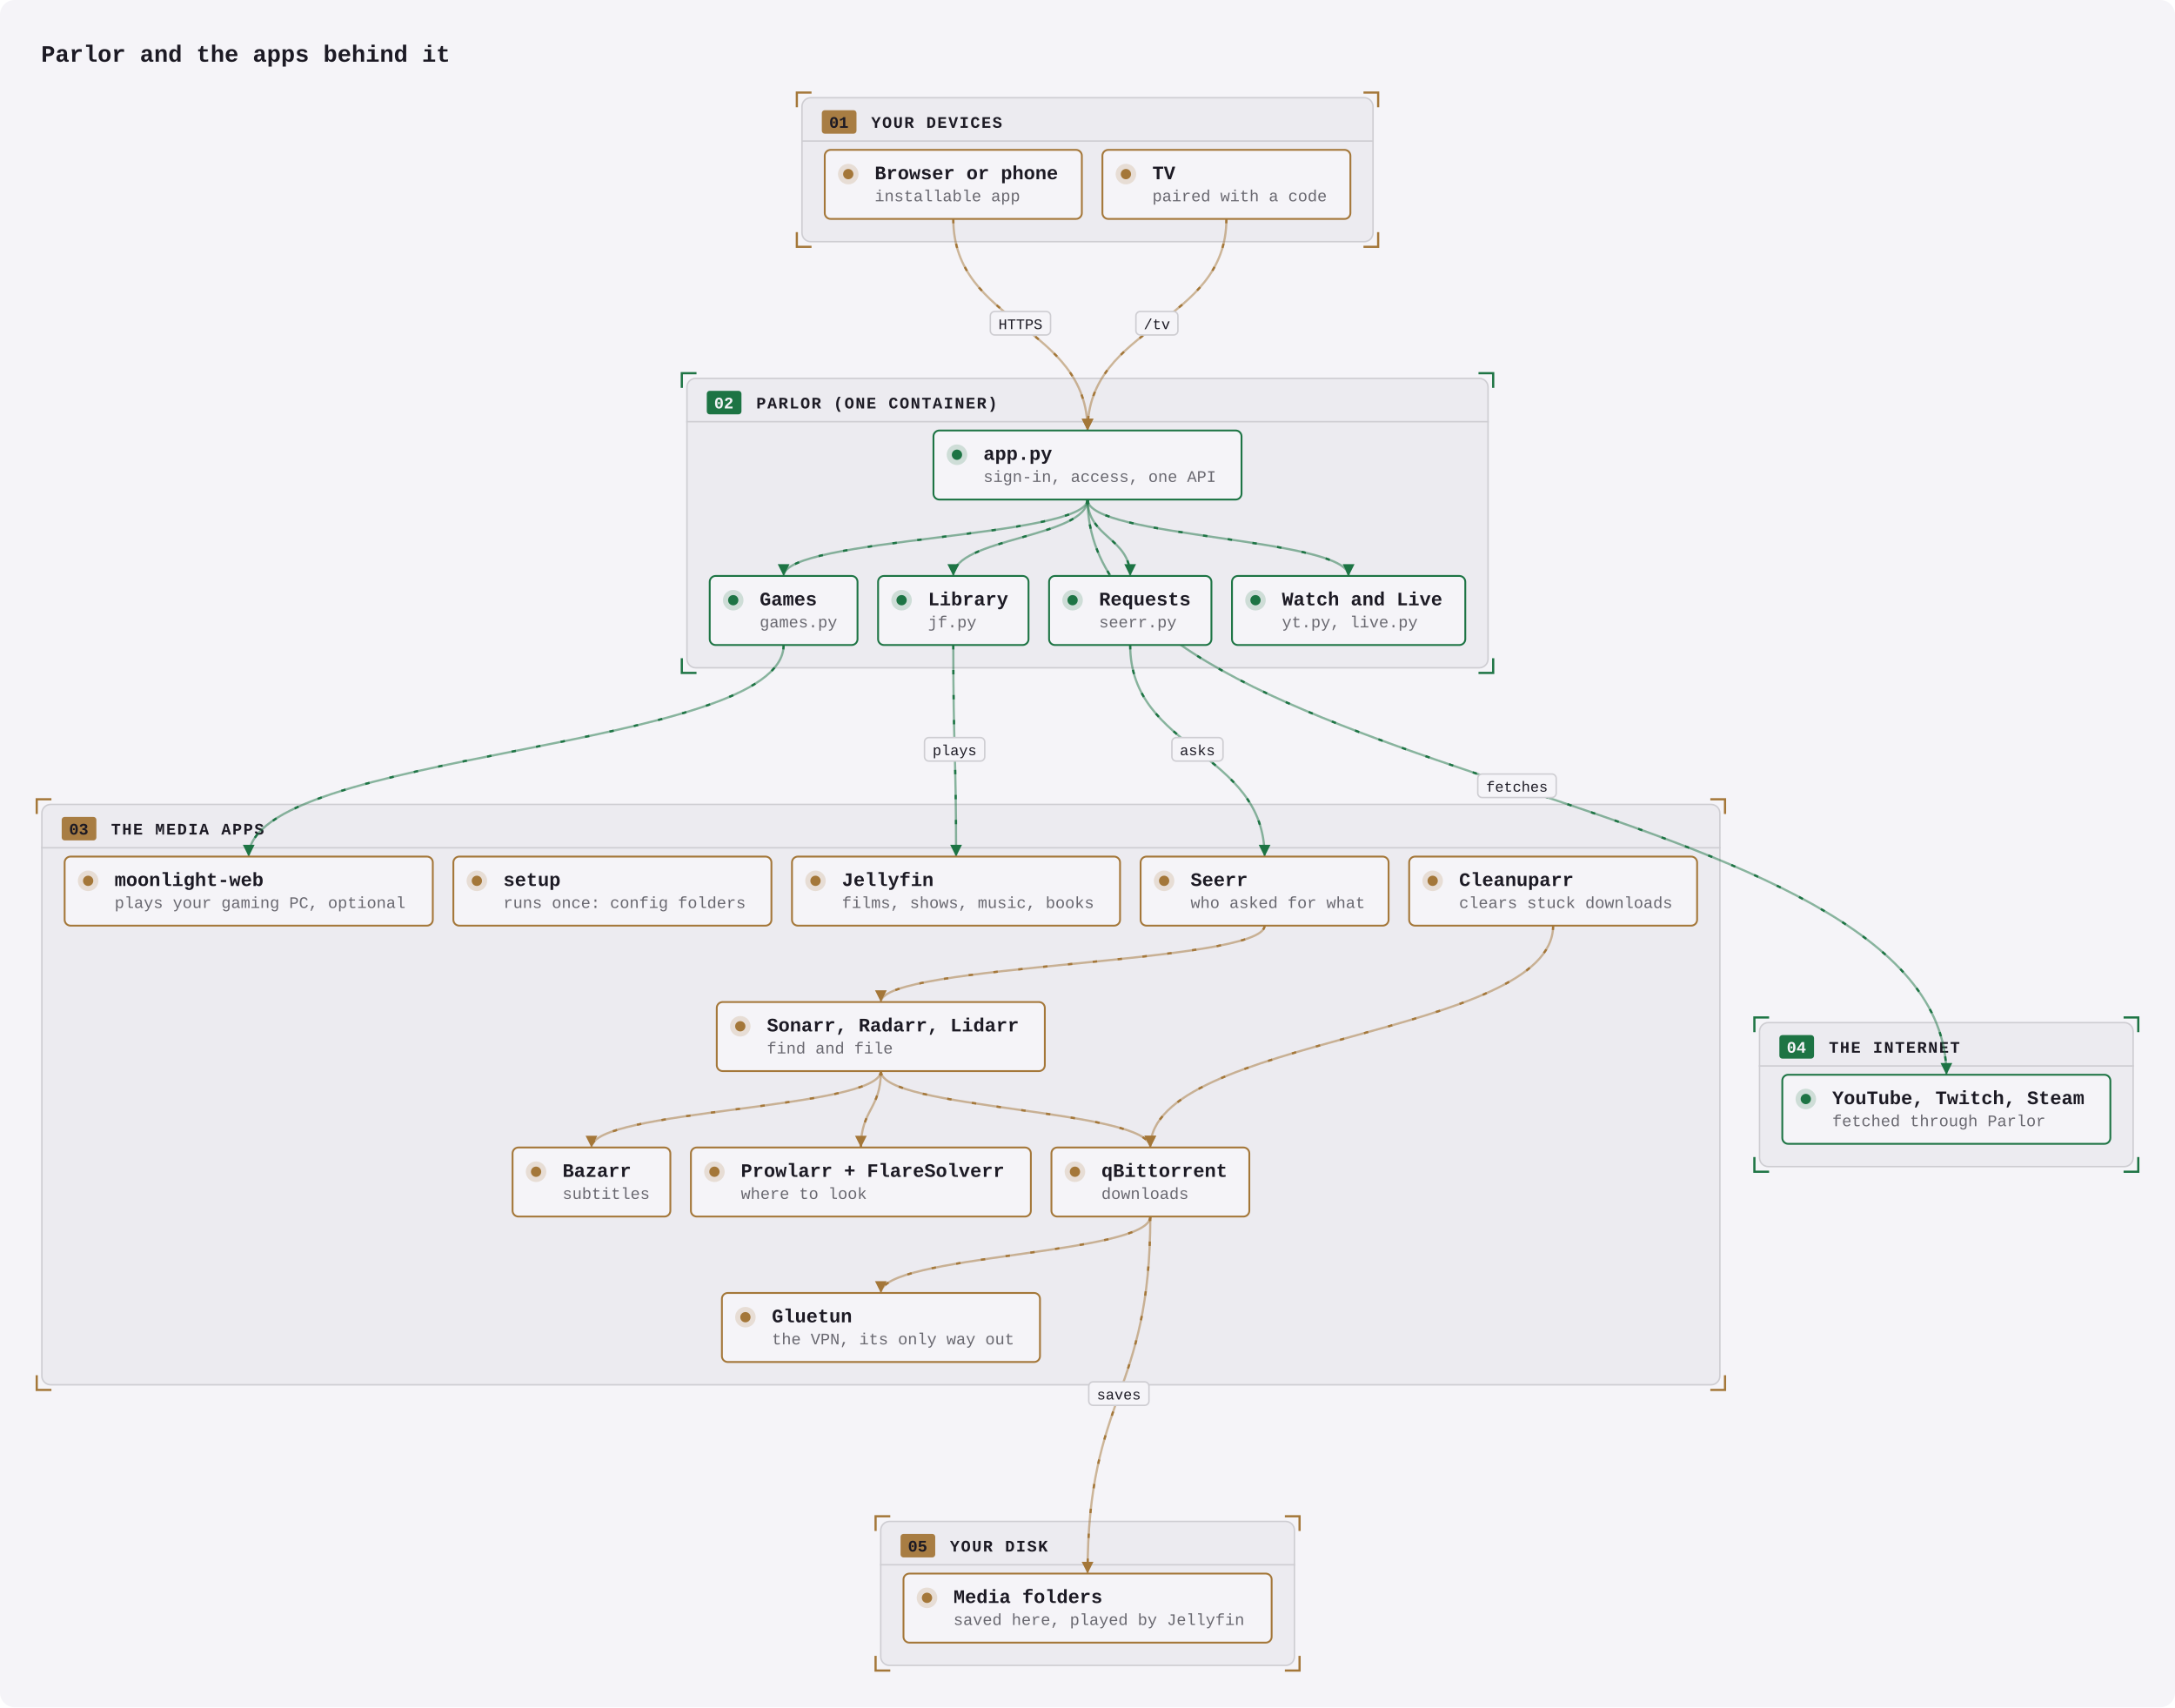
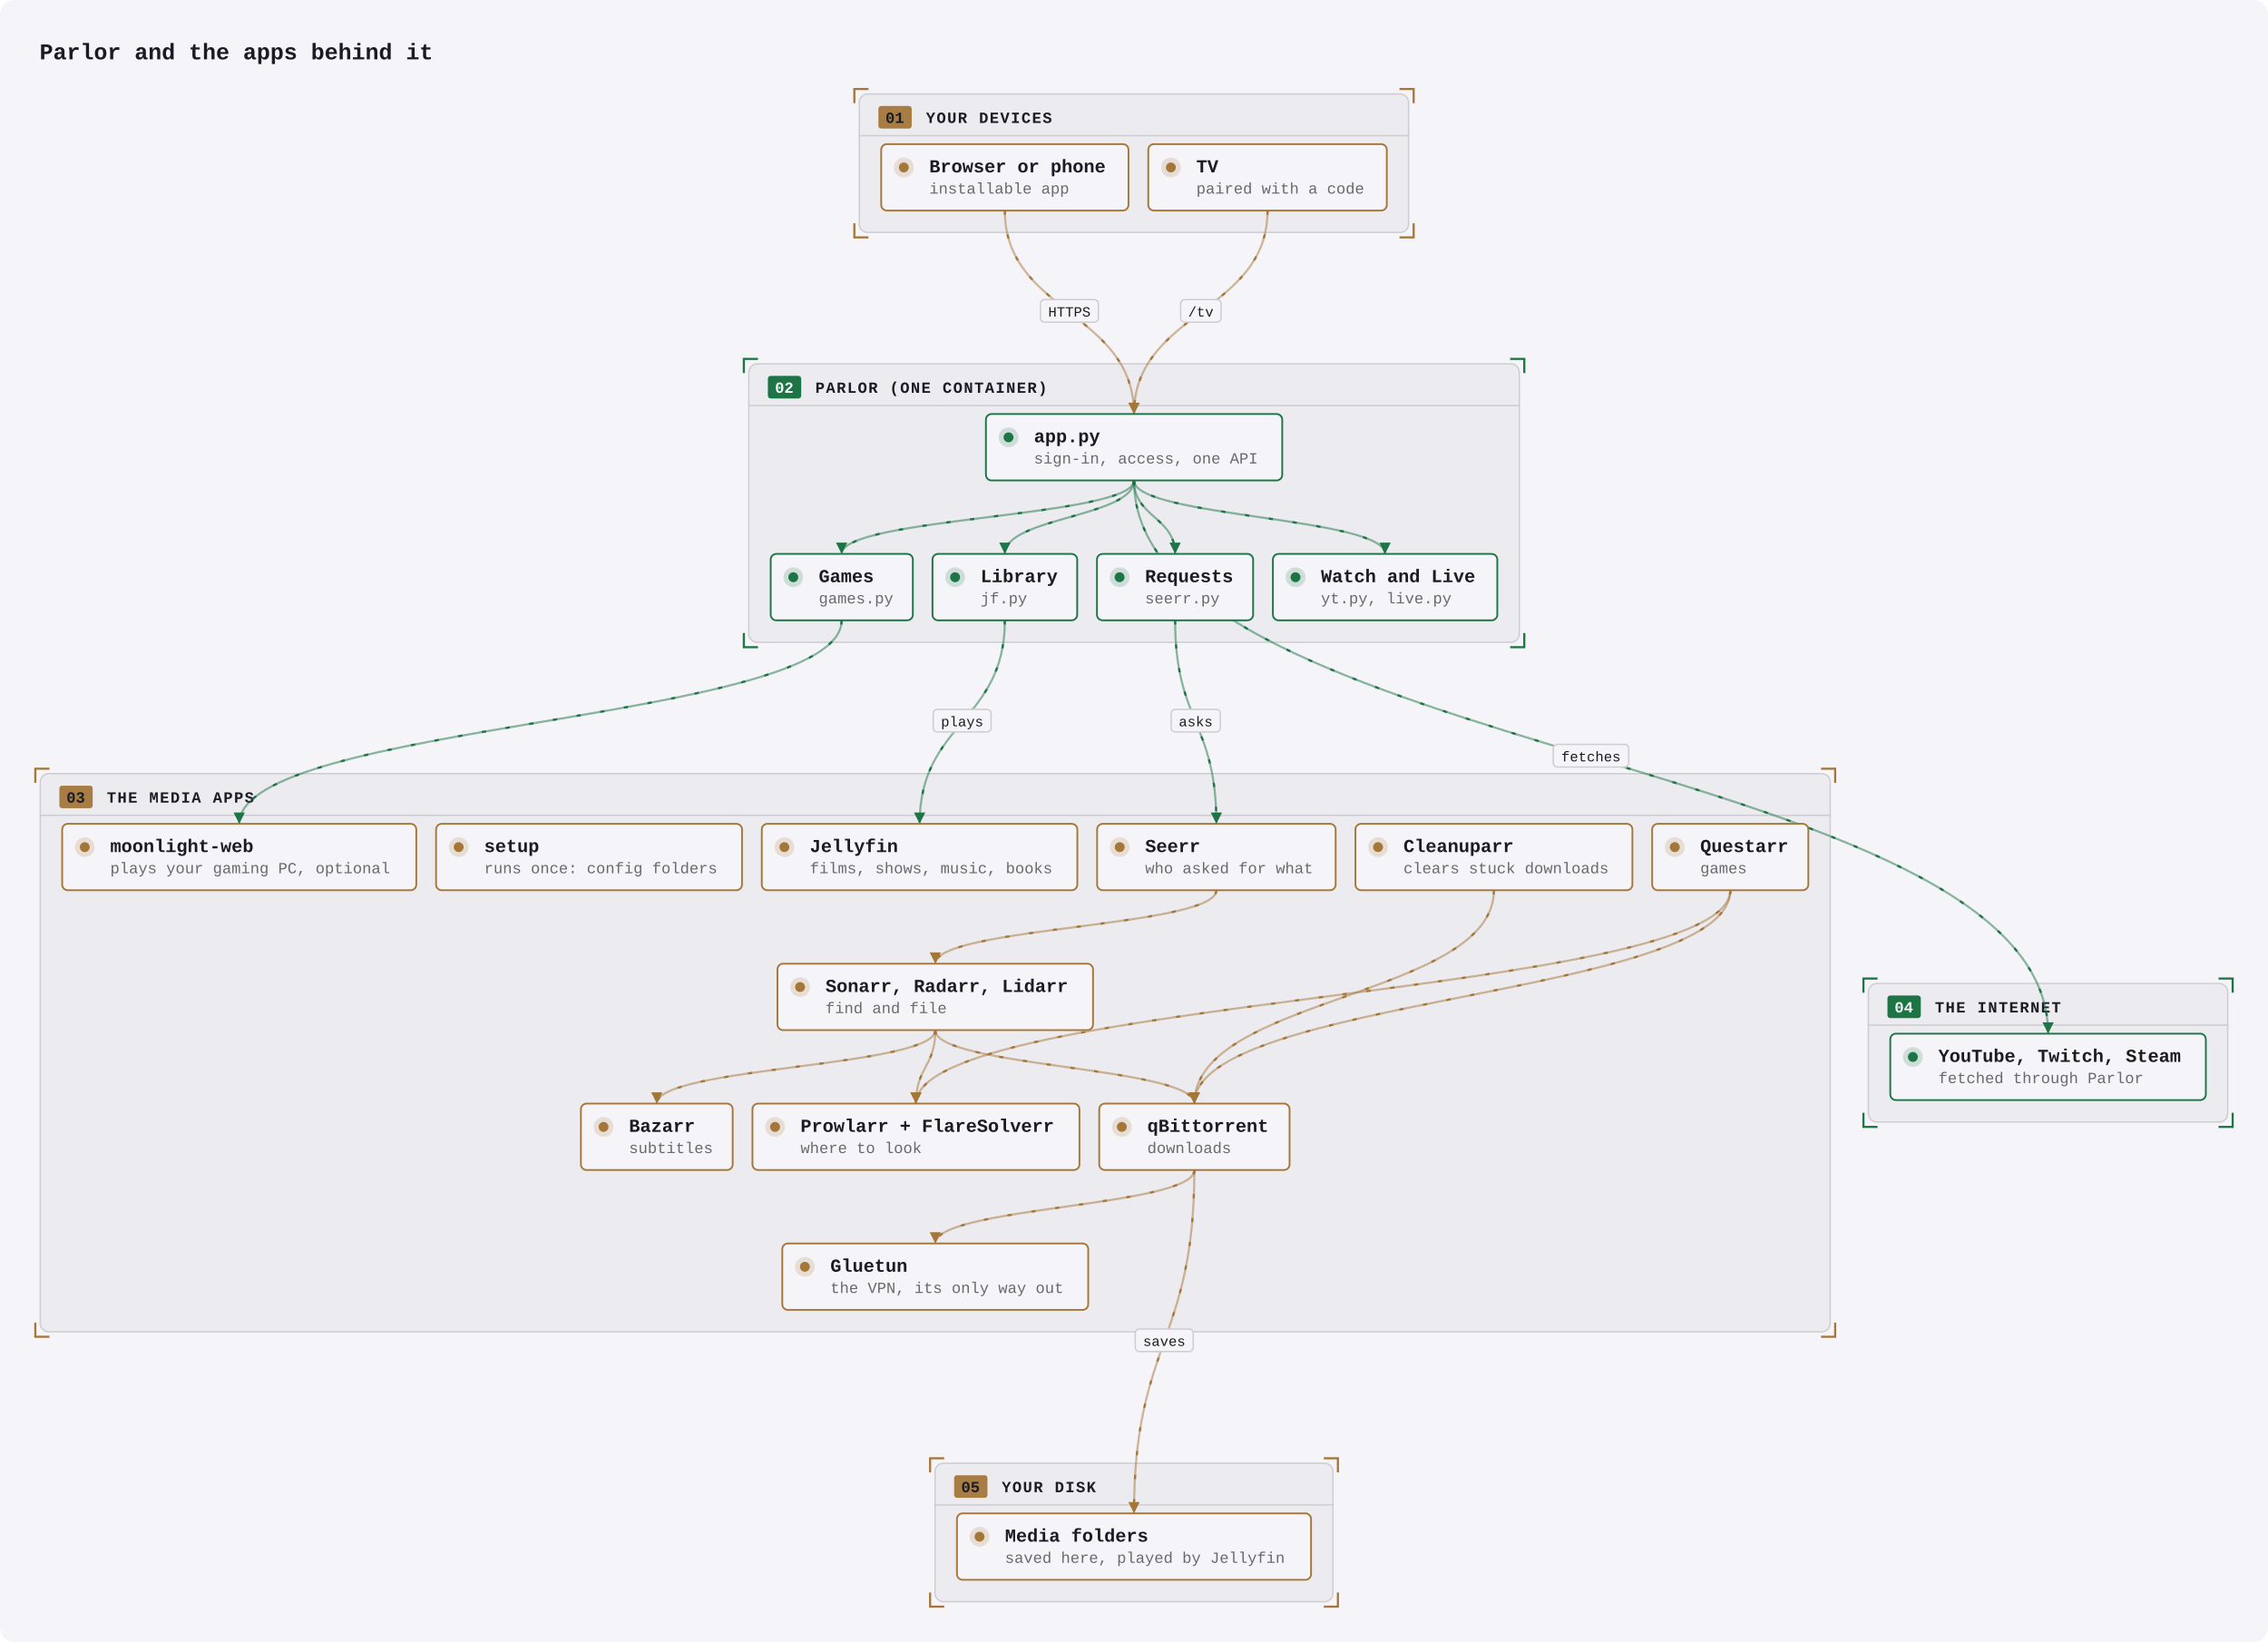
- <svg xmlns="http://www.w3.org/2000/svg" viewBox="0 0 1480.5 1162" width="1480.5" height="1162" role="img" aria-labelledby="t d" font-family="ui-monospace,SFMono-Regular,Menlo,Consolas,'Liberation Mono',monospace">
+ <svg xmlns="http://www.w3.org/2000/svg" viewBox="0 0 1605 1162" width="1605" height="1162" role="img" aria-labelledby="t d" font-family="ui-monospace,SFMono-Regular,Menlo,Consolas,'Liberation Mono',monospace">
  <style>.f{animation:f 1.7s linear infinite}@keyframes f{to{stroke-dashoffset:-17}}@media (prefers-reduced-motion:reduce){.f{animation:none}}</style>
-   <rect width="1480.5" height="1162" rx="10" fill="#F5F4F8" />
+   <rect width="1605" height="1162" rx="10" fill="#F5F4F8" />
  <text x="28" y="42" font-size="16" font-weight="700" fill="#1C1A24">Parlor and the apps behind it</text>
-   <rect x="545.9" y="66.5" width="388.7" height="98" rx="6" fill="#ECEBF0" stroke="#CECDD2" />
-   <rect x="559.4" y="75" width="23.6" height="16" rx="2" fill="#A87D43" />
-   <text x="564.4" y="87" font-size="11" font-weight="700" fill="#1C1A24">01</text>
-   <text x="593" y="87" font-size="11" font-weight="700" letter-spacing=".9" fill="#1C1A24">YOUR DEVICES</text>
-   <path d="M545.4 96L935.1 96" fill="none" stroke="#CECDD2" stroke-width="1" />
-   <path d="M542.4 73V63H552.4M928.1 63H938.1V73M938.1 158V168H928.1M552.4 168H542.4V158" fill="none" stroke="#A47739" stroke-width="1.5" />
-   <rect x="467.6" y="257.5" width="545.3" height="197" rx="6" fill="#ECEBF0" stroke="#CECDD2" />
-   <rect x="481.1" y="266" width="23.6" height="16" rx="2" fill="#1D7444" />
-   <text x="486.1" y="278" font-size="11" font-weight="700" fill="#F5F4F8">02</text>
-   <text x="514.8" y="278" font-size="11" font-weight="700" letter-spacing=".9" fill="#1C1A24">PARLOR (ONE CONTAINER)</text>
-   <path d="M467.1 287L1013.4 287" fill="none" stroke="#CECDD2" stroke-width="1" />
-   <path d="M464.1 264V254H474.1M1006.4 254H1016.4V264M1016.4 448V458H1006.4M474.1 458H464.1V448" fill="none" stroke="#1D7444" stroke-width="1.5" />
-   <rect x="28.5" y="547.5" width="1142.2" height="395" rx="6" fill="#ECEBF0" stroke="#CECDD2" />
+   <rect x="608.1" y="66.5" width="388.7" height="98" rx="6" fill="#ECEBF0" stroke="#CECDD2" />
+   <rect x="621.6" y="75" width="23.6" height="16" rx="2" fill="#A87D43" />
+   <text x="626.6" y="87" font-size="11" font-weight="700" fill="#1C1A24">01</text>
+   <text x="655.3" y="87" font-size="11" font-weight="700" letter-spacing=".9" fill="#1C1A24">YOUR DEVICES</text>
+   <path d="M607.6 96L997.4 96" fill="none" stroke="#CECDD2" stroke-width="1" />
+   <path d="M604.6 73V63H614.6M990.4 63H1000.4V73M1000.4 158V168H990.4M614.6 168H604.6V158" fill="none" stroke="#A47739" stroke-width="1.5" />
+   <rect x="529.9" y="257.5" width="545.3" height="197" rx="6" fill="#ECEBF0" stroke="#CECDD2" />
+   <rect x="543.4" y="266" width="23.6" height="16" rx="2" fill="#1D7444" />
+   <text x="548.4" y="278" font-size="11" font-weight="700" fill="#F5F4F8">02</text>
+   <text x="577" y="278" font-size="11" font-weight="700" letter-spacing=".9" fill="#1C1A24">PARLOR (ONE CONTAINER)</text>
+   <path d="M529.4 287L1075.7 287" fill="none" stroke="#CECDD2" stroke-width="1" />
+   <path d="M526.4 264V254H536.4M1068.7 254H1078.7V264M1078.7 448V458H1068.7M536.4 458H526.4V448" fill="none" stroke="#1D7444" stroke-width="1.5" />
+   <rect x="28.5" y="547.5" width="1266.7" height="395" rx="6" fill="#ECEBF0" stroke="#CECDD2" />
  <rect x="42" y="556" width="23.6" height="16" rx="2" fill="#A87D43" />
  <text x="47" y="568" font-size="11" font-weight="700" fill="#1C1A24">03</text>
  <text x="75.6" y="568" font-size="11" font-weight="700" letter-spacing=".9" fill="#1C1A24">THE MEDIA APPS</text>
-   <path d="M28 577L1171.2 577" fill="none" stroke="#CECDD2" stroke-width="1" />
-   <path d="M25 554V544H35M1164.2 544H1174.2V554M1174.2 936V946H1164.2M35 946H25V936" fill="none" stroke="#A47739" stroke-width="1.5" />
-   <rect x="1197.7" y="696" width="254.3" height="98" rx="6" fill="#ECEBF0" stroke="#CECDD2" />
-   <rect x="1211.2" y="704.5" width="23.6" height="16" rx="2" fill="#1D7444" />
-   <text x="1216.2" y="716.5" font-size="11" font-weight="700" fill="#F5F4F8">04</text>
-   <text x="1244.9" y="716.5" font-size="11" font-weight="700" letter-spacing=".9" fill="#1C1A24">THE INTERNET</text>
-   <path d="M1197.2 725.5L1452.5 725.5" fill="none" stroke="#CECDD2" stroke-width="1" />
-   <path d="M1194.2 702.5V692.5H1204.2M1445.5 692.5H1455.5V702.5M1455.5 787.5V797.5H1445.5M1204.2 797.5H1194.2V787.5" fill="none" stroke="#1D7444" stroke-width="1.5" />
-   <rect x="599.5" y="1035.5" width="281.6" height="98" rx="6" fill="#ECEBF0" stroke="#CECDD2" />
-   <rect x="613" y="1044" width="23.6" height="16" rx="2" fill="#A87D43" />
-   <text x="618" y="1056" font-size="11" font-weight="700" fill="#1C1A24">05</text>
-   <text x="646.6" y="1056" font-size="11" font-weight="700" letter-spacing=".9" fill="#1C1A24">YOUR DISK</text>
-   <path d="M599 1065L881.6 1065" fill="none" stroke="#CECDD2" stroke-width="1" />
-   <path d="M596 1042V1032H606M874.6 1032H884.6V1042M884.6 1127V1137H874.6M606 1137H596V1127" fill="none" stroke="#A47739" stroke-width="1.5" />
-   <path d="M648.9 149C648.9 221 740.3 221 740.3 293" fill="none" stroke="#A47739" stroke-opacity=".5" stroke-width="1.5" />
-   <path class="f" d="M648.9 149C648.9 221 740.3 221 740.3 293" fill="none" stroke="#A47739" stroke-width="1.5" stroke-dasharray="3 14" />
-   <path d="M740.3 293 L736.3 285 L744.3 285Z" fill="#A47739" />
-   <rect x="674.1" y="212" width="41" height="16" rx="3" fill="#F5F4F8" stroke="#CECDD2" />
-   <text x="694.6" y="224" font-size="10" text-anchor="middle" fill="#1C1A24">HTTPS</text>
-   <path d="M834.8 149C834.8 221 740.3 221 740.3 293" fill="none" stroke="#A47739" stroke-opacity=".5" stroke-width="1.5" />
-   <path class="f" d="M834.8 149C834.8 221 740.3 221 740.3 293" fill="none" stroke="#A47739" stroke-width="1.5" stroke-dasharray="3 14" />
-   <path d="M740.3 293 L736.3 285 L744.3 285Z" fill="#A47739" />
-   <rect x="773.2" y="212" width="28.6" height="16" rx="3" fill="#F5F4F8" stroke="#CECDD2" />
-   <text x="787.5" y="224" font-size="10" text-anchor="middle" fill="#1C1A24">/tv</text>
-   <path d="M740.3 340C740.3 366 648.9 366 648.9 392" fill="none" stroke="#1D7444" stroke-opacity=".5" stroke-width="1.5" />
-   <path class="f" d="M740.3 340C740.3 366 648.9 366 648.9 392" fill="none" stroke="#1D7444" stroke-width="1.5" stroke-dasharray="3 14" />
-   <path d="M648.9 392 L644.9 384 L652.9 384Z" fill="#1D7444" />
-   <path d="M740.3 340C740.3 366 769.3 366 769.3 392" fill="none" stroke="#1D7444" stroke-opacity=".5" stroke-width="1.5" />
-   <path class="f" d="M740.3 340C740.3 366 769.3 366 769.3 392" fill="none" stroke="#1D7444" stroke-width="1.5" stroke-dasharray="3 14" />
-   <path d="M769.3 392 L765.3 384 L773.3 384Z" fill="#1D7444" />
-   <path d="M740.3 340C740.3 366 918 366 918 392" fill="none" stroke="#1D7444" stroke-opacity=".5" stroke-width="1.5" />
-   <path class="f" d="M740.3 340C740.3 366 918 366 918 392" fill="none" stroke="#1D7444" stroke-width="1.5" stroke-dasharray="3 14" />
-   <path d="M918 392 L914 384 L922 384Z" fill="#1D7444" />
-   <path d="M740.3 340C740.3 366 533.4 366 533.4 392" fill="none" stroke="#1D7444" stroke-opacity=".5" stroke-width="1.5" />
-   <path class="f" d="M740.3 340C740.3 366 533.4 366 533.4 392" fill="none" stroke="#1D7444" stroke-width="1.5" stroke-dasharray="3 14" />
-   <path d="M533.4 392 L529.4 384 L537.4 384Z" fill="#1D7444" />
-   <path d="M648.9 439C648.9 511 650.8 511 650.8 583" fill="none" stroke="#1D7444" stroke-opacity=".5" stroke-width="1.5" />
-   <path class="f" d="M648.9 439C648.9 511 650.8 511 650.8 583" fill="none" stroke="#1D7444" stroke-width="1.5" stroke-dasharray="3 14" />
+   <path d="M28 577L1295.7 577" fill="none" stroke="#CECDD2" stroke-width="1" />
+   <path d="M25 554V544H35M1288.7 544H1298.7V554M1298.7 936V946H1288.7M35 946H25V936" fill="none" stroke="#A47739" stroke-width="1.5" />
+   <rect x="1322.2" y="696" width="254.3" height="98" rx="6" fill="#ECEBF0" stroke="#CECDD2" />
+   <rect x="1335.7" y="704.5" width="23.6" height="16" rx="2" fill="#1D7444" />
+   <text x="1340.7" y="716.5" font-size="11" font-weight="700" fill="#F5F4F8">04</text>
+   <text x="1369.3" y="716.5" font-size="11" font-weight="700" letter-spacing=".9" fill="#1C1A24">THE INTERNET</text>
+   <path d="M1321.7 725.5L1577 725.5" fill="none" stroke="#CECDD2" stroke-width="1" />
+   <path d="M1318.7 702.5V692.5H1328.7M1570 692.5H1580V702.5M1580 787.5V797.5H1570M1328.7 797.5H1318.7V787.5" fill="none" stroke="#1D7444" stroke-width="1.5" />
+   <rect x="661.7" y="1035.5" width="281.6" height="98" rx="6" fill="#ECEBF0" stroke="#CECDD2" />
+   <rect x="675.2" y="1044" width="23.6" height="16" rx="2" fill="#A87D43" />
+   <text x="680.2" y="1056" font-size="11" font-weight="700" fill="#1C1A24">05</text>
+   <text x="708.9" y="1056" font-size="11" font-weight="700" letter-spacing=".9" fill="#1C1A24">YOUR DISK</text>
+   <path d="M661.2 1065L943.8 1065" fill="none" stroke="#CECDD2" stroke-width="1" />
+   <path d="M658.2 1042V1032H668.2M936.8 1032H946.8V1042M946.8 1127V1137H936.8M668.2 1137H658.2V1127" fill="none" stroke="#A47739" stroke-width="1.5" />
+   <path d="M711.1 149C711.1 221 802.5 221 802.5 293" fill="none" stroke="#A47739" stroke-opacity=".5" stroke-width="1.5" />
+   <path class="f" d="M711.1 149C711.1 221 802.5 221 802.5 293" fill="none" stroke="#A47739" stroke-width="1.5" stroke-dasharray="3 14" />
+   <path d="M802.5 293 L798.5 285 L806.5 285Z" fill="#A47739" />
+   <rect x="736.3" y="212" width="41" height="16" rx="3" fill="#F5F4F8" stroke="#CECDD2" />
+   <text x="756.8" y="224" font-size="10" text-anchor="middle" fill="#1C1A24">HTTPS</text>
+   <path d="M897 149C897 221 802.5 221 802.5 293" fill="none" stroke="#A47739" stroke-opacity=".5" stroke-width="1.5" />
+   <path class="f" d="M897 149C897 221 802.5 221 802.5 293" fill="none" stroke="#A47739" stroke-width="1.5" stroke-dasharray="3 14" />
+   <path d="M802.5 293 L798.5 285 L806.5 285Z" fill="#A47739" />
+   <rect x="835.5" y="212" width="28.6" height="16" rx="3" fill="#F5F4F8" stroke="#CECDD2" />
+   <text x="849.8" y="224" font-size="10" text-anchor="middle" fill="#1C1A24">/tv</text>
+   <path d="M802.5 340C802.5 366 711.1 366 711.1 392" fill="none" stroke="#1D7444" stroke-opacity=".5" stroke-width="1.5" />
+   <path class="f" d="M802.5 340C802.5 366 711.1 366 711.1 392" fill="none" stroke="#1D7444" stroke-width="1.5" stroke-dasharray="3 14" />
+   <path d="M711.1 392 L707.1 384 L715.1 384Z" fill="#1D7444" />
+   <path d="M802.5 340C802.5 366 831.6 366 831.6 392" fill="none" stroke="#1D7444" stroke-opacity=".5" stroke-width="1.5" />
+   <path class="f" d="M802.5 340C802.5 366 831.6 366 831.6 392" fill="none" stroke="#1D7444" stroke-width="1.5" stroke-dasharray="3 14" />
+   <path d="M831.6 392 L827.6 384 L835.6 384Z" fill="#1D7444" />
+   <path d="M802.5 340C802.5 366 980.2 366 980.2 392" fill="none" stroke="#1D7444" stroke-opacity=".5" stroke-width="1.5" />
+   <path class="f" d="M802.5 340C802.5 366 980.2 366 980.2 392" fill="none" stroke="#1D7444" stroke-width="1.5" stroke-dasharray="3 14" />
+   <path d="M980.2 392 L976.2 384 L984.2 384Z" fill="#1D7444" />
+   <path d="M802.5 340C802.5 366 595.6 366 595.6 392" fill="none" stroke="#1D7444" stroke-opacity=".5" stroke-width="1.5" />
+   <path class="f" d="M802.5 340C802.5 366 595.6 366 595.6 392" fill="none" stroke="#1D7444" stroke-width="1.5" stroke-dasharray="3 14" />
+   <path d="M595.6 392 L591.6 384 L599.6 384Z" fill="#1D7444" />
+   <path d="M711.1 439C711.1 511 650.8 511 650.8 583" fill="none" stroke="#1D7444" stroke-opacity=".5" stroke-width="1.5" />
+   <path class="f" d="M711.1 439C711.1 511 650.8 511 650.8 583" fill="none" stroke="#1D7444" stroke-width="1.5" stroke-dasharray="3 14" />
  <path d="M650.8 583 L646.8 575 L654.8 575Z" fill="#1D7444" />
-   <rect x="629.3" y="502" width="41" height="16" rx="3" fill="#F5F4F8" stroke="#CECDD2" />
-   <text x="649.8" y="514" font-size="10" text-anchor="middle" fill="#1C1A24">plays</text>
-   <path d="M769.3 439C769.3 511 860.8 511 860.8 583" fill="none" stroke="#1D7444" stroke-opacity=".5" stroke-width="1.5" />
-   <path class="f" d="M769.3 439C769.3 511 860.8 511 860.8 583" fill="none" stroke="#1D7444" stroke-width="1.5" stroke-dasharray="3 14" />
+   <rect x="660.4" y="502" width="41" height="16" rx="3" fill="#F5F4F8" stroke="#CECDD2" />
+   <text x="680.9" y="514" font-size="10" text-anchor="middle" fill="#1C1A24">plays</text>
+   <path d="M831.6 439C831.6 511 860.8 511 860.8 583" fill="none" stroke="#1D7444" stroke-opacity=".5" stroke-width="1.5" />
+   <path class="f" d="M831.6 439C831.6 511 860.8 511 860.8 583" fill="none" stroke="#1D7444" stroke-width="1.5" stroke-dasharray="3 14" />
  <path d="M860.8 583 L856.8 575 L864.8 575Z" fill="#1D7444" />
-   <rect x="797.7" y="502" width="34.8" height="16" rx="3" fill="#F5F4F8" stroke="#CECDD2" />
-   <text x="815.1" y="514" font-size="10" text-anchor="middle" fill="#1C1A24">asks</text>
-   <path d="M860.8 630C860.8 656 599.6 656 599.6 682" fill="none" stroke="#A47739" stroke-opacity=".5" stroke-width="1.5" />
-   <path class="f" d="M860.8 630C860.8 656 599.6 656 599.6 682" fill="none" stroke="#A47739" stroke-width="1.5" stroke-dasharray="3 14" />
-   <path d="M599.6 682 L595.6 674 L603.6 674Z" fill="#A47739" />
-   <path d="M599.6 729C599.6 755 586 755 586 781" fill="none" stroke="#A47739" stroke-opacity=".5" stroke-width="1.5" />
-   <path class="f" d="M599.6 729C599.6 755 586 755 586 781" fill="none" stroke="#A47739" stroke-width="1.5" stroke-dasharray="3 14" />
-   <path d="M586 781 L582 773 L590 773Z" fill="#A47739" />
-   <path d="M599.6 729C599.6 755 783 755 783 781" fill="none" stroke="#A47739" stroke-opacity=".5" stroke-width="1.5" />
-   <path class="f" d="M599.6 729C599.6 755 783 755 783 781" fill="none" stroke="#A47739" stroke-width="1.5" stroke-dasharray="3 14" />
-   <path d="M783 781 L779 773 L787 773Z" fill="#A47739" />
-   <path d="M599.6 729C599.6 755 402.6 755 402.6 781" fill="none" stroke="#A47739" stroke-opacity=".5" stroke-width="1.5" />
-   <path class="f" d="M599.6 729C599.6 755 402.6 755 402.6 781" fill="none" stroke="#A47739" stroke-width="1.5" stroke-dasharray="3 14" />
-   <path d="M402.6 781 L398.6 773 L406.6 773Z" fill="#A47739" />
-   <path d="M1057.2 630C1057.2 705.5 783 705.5 783 781" fill="none" stroke="#A47739" stroke-opacity=".5" stroke-width="1.5" />
-   <path class="f" d="M1057.2 630C1057.2 705.5 783 705.5 783 781" fill="none" stroke="#A47739" stroke-width="1.5" stroke-dasharray="3 14" />
-   <path d="M783 781 L779 773 L787 773Z" fill="#A47739" />
-   <path d="M783 828C783 854 599.6 854 599.6 880" fill="none" stroke="#A47739" stroke-opacity=".5" stroke-width="1.5" />
-   <path class="f" d="M783 828C783 854 599.6 854 599.6 880" fill="none" stroke="#A47739" stroke-width="1.5" stroke-dasharray="3 14" />
-   <path d="M599.6 880 L595.6 872 L603.6 872Z" fill="#A47739" />
-   <path d="M783 828C783 949.5 740.3 949.5 740.3 1071" fill="none" stroke="#A47739" stroke-opacity=".5" stroke-width="1.5" />
-   <path class="f" d="M783 828C783 949.5 740.3 949.5 740.3 1071" fill="none" stroke="#A47739" stroke-width="1.5" stroke-dasharray="3 14" />
-   <path d="M740.3 1071 L736.3 1063 L744.3 1063Z" fill="#A47739" />
-   <rect x="741.1" y="940.5" width="41" height="16" rx="3" fill="#F5F4F8" stroke="#CECDD2" />
-   <text x="761.6" y="952.5" font-size="10" text-anchor="middle" fill="#1C1A24">saves</text>
-   <path d="M533.4 439C533.4 511 169.3 511 169.3 583" fill="none" stroke="#1D7444" stroke-opacity=".5" stroke-width="1.5" />
-   <path class="f" d="M533.4 439C533.4 511 169.3 511 169.3 583" fill="none" stroke="#1D7444" stroke-width="1.5" stroke-dasharray="3 14" />
+   <rect x="828.8" y="502" width="34.8" height="16" rx="3" fill="#F5F4F8" stroke="#CECDD2" />
+   <text x="846.2" y="514" font-size="10" text-anchor="middle" fill="#1C1A24">asks</text>
+   <path d="M860.8 630C860.8 656 661.9 656 661.9 682" fill="none" stroke="#A47739" stroke-opacity=".5" stroke-width="1.5" />
+   <path class="f" d="M860.8 630C860.8 656 661.9 656 661.9 682" fill="none" stroke="#A47739" stroke-width="1.5" stroke-dasharray="3 14" />
+   <path d="M661.9 682 L657.9 674 L665.9 674Z" fill="#A47739" />
+   <path d="M661.9 729C661.9 755 648.2 755 648.2 781" fill="none" stroke="#A47739" stroke-opacity=".5" stroke-width="1.5" />
+   <path class="f" d="M661.9 729C661.9 755 648.2 755 648.2 781" fill="none" stroke="#A47739" stroke-width="1.5" stroke-dasharray="3 14" />
+   <path d="M648.2 781 L644.2 773 L652.2 773Z" fill="#A47739" />
+   <path d="M661.9 729C661.9 755 845.2 755 845.2 781" fill="none" stroke="#A47739" stroke-opacity=".5" stroke-width="1.5" />
+   <path class="f" d="M661.9 729C661.9 755 845.2 755 845.2 781" fill="none" stroke="#A47739" stroke-width="1.5" stroke-dasharray="3 14" />
+   <path d="M845.2 781 L841.2 773 L849.2 773Z" fill="#A47739" />
+   <path d="M661.9 729C661.9 755 464.8 755 464.8 781" fill="none" stroke="#A47739" stroke-opacity=".5" stroke-width="1.5" />
+   <path class="f" d="M661.9 729C661.9 755 464.8 755 464.8 781" fill="none" stroke="#A47739" stroke-width="1.5" stroke-dasharray="3 14" />
+   <path d="M464.8 781 L460.8 773 L468.8 773Z" fill="#A47739" />
+   <path d="M1057.2 630C1057.2 705.5 845.2 705.5 845.2 781" fill="none" stroke="#A47739" stroke-opacity=".5" stroke-width="1.5" />
+   <path class="f" d="M1057.2 630C1057.2 705.5 845.2 705.5 845.2 781" fill="none" stroke="#A47739" stroke-width="1.5" stroke-dasharray="3 14" />
+   <path d="M845.2 781 L841.2 773 L849.2 773Z" fill="#A47739" />
+   <path d="M1224.5 630C1224.5 705.5 648.2 705.5 648.2 781" fill="none" stroke="#A47739" stroke-opacity=".5" stroke-width="1.5" />
+   <path class="f" d="M1224.5 630C1224.5 705.5 648.2 705.5 648.2 781" fill="none" stroke="#A47739" stroke-width="1.5" stroke-dasharray="3 14" />
+   <path d="M648.2 781 L644.2 773 L652.2 773Z" fill="#A47739" />
+   <path d="M1224.5 630C1224.5 705.5 845.2 705.5 845.2 781" fill="none" stroke="#A47739" stroke-opacity=".5" stroke-width="1.5" />
+   <path class="f" d="M1224.5 630C1224.5 705.5 845.2 705.5 845.2 781" fill="none" stroke="#A47739" stroke-width="1.5" stroke-dasharray="3 14" />
+   <path d="M845.2 781 L841.2 773 L849.2 773Z" fill="#A47739" />
+   <path d="M845.2 828C845.2 854 661.9 854 661.9 880" fill="none" stroke="#A47739" stroke-opacity=".5" stroke-width="1.5" />
+   <path class="f" d="M845.2 828C845.2 854 661.9 854 661.9 880" fill="none" stroke="#A47739" stroke-width="1.5" stroke-dasharray="3 14" />
+   <path d="M661.9 880 L657.9 872 L665.9 872Z" fill="#A47739" />
+   <path d="M845.2 828C845.2 949.5 802.5 949.5 802.5 1071" fill="none" stroke="#A47739" stroke-opacity=".5" stroke-width="1.5" />
+   <path class="f" d="M845.2 828C845.2 949.5 802.5 949.5 802.5 1071" fill="none" stroke="#A47739" stroke-width="1.5" stroke-dasharray="3 14" />
+   <path d="M802.5 1071 L798.5 1063 L806.5 1063Z" fill="#A47739" />
+   <rect x="803.4" y="940.5" width="41" height="16" rx="3" fill="#F5F4F8" stroke="#CECDD2" />
+   <text x="823.9" y="952.5" font-size="10" text-anchor="middle" fill="#1C1A24">saves</text>
+   <path d="M595.6 439C595.6 511 169.3 511 169.3 583" fill="none" stroke="#1D7444" stroke-opacity=".5" stroke-width="1.5" />
+   <path class="f" d="M595.6 439C595.6 511 169.3 511 169.3 583" fill="none" stroke="#1D7444" stroke-width="1.5" stroke-dasharray="3 14" />
  <path d="M169.3 583 L165.3 575 L173.3 575Z" fill="#1D7444" />
-   <path d="M740.3 340C740.3 535.8 1324.9 535.8 1324.9 731.5" fill="none" stroke="#1D7444" stroke-opacity=".5" stroke-width="1.5" />
-   <path class="f" d="M740.3 340C740.3 535.8 1324.9 535.8 1324.9 731.5" fill="none" stroke="#1D7444" stroke-width="1.5" stroke-dasharray="3 14" />
-   <path d="M1324.9 731.5 L1320.9 723.5 L1328.9 723.5Z" fill="#1D7444" />
-   <rect x="1005.9" y="526.8" width="53.4" height="16" rx="3" fill="#F5F4F8" stroke="#CECDD2" />
-   <text x="1032.6" y="538.8" font-size="10" text-anchor="middle" fill="#1C1A24">fetches</text>
-   <rect x="561.4" y="102" width="175" height="47" rx="4" fill="#F5F4F8" stroke="#A47739" stroke-width="1.25" />
-   <circle cx="577.4" cy="118.5" r="7" fill="#A47739" opacity=".18" />
-   <circle cx="577.4" cy="118.5" r="3.5" fill="#A47739" />
-   <text x="595.4" y="122" font-size="13" font-weight="600" fill="#1C1A24">Browser or phone</text>
-   <text x="595.4" y="137" font-size="11" fill="#696870">installable app</text>
-   <rect x="750.4" y="102" width="168.8" height="47" rx="4" fill="#F5F4F8" stroke="#A47739" stroke-width="1.25" />
-   <circle cx="766.4" cy="118.5" r="7" fill="#A47739" opacity=".18" />
-   <circle cx="766.4" cy="118.5" r="3.5" fill="#A47739" />
-   <text x="784.4" y="122" font-size="13" font-weight="600" fill="#1C1A24">TV</text>
-   <text x="784.4" y="137" font-size="11" fill="#696870">paired with a code</text>
-   <rect x="635.4" y="293" width="209.7" height="47" rx="4" fill="#F5F4F8" stroke="#1D7444" stroke-width="1.25" />
-   <circle cx="651.4" cy="309.5" r="7" fill="#1D7444" opacity=".18" />
-   <circle cx="651.4" cy="309.5" r="3.5" fill="#1D7444" />
-   <text x="669.4" y="313" font-size="13" font-weight="600" fill="#1C1A24">app.py</text>
-   <text x="669.4" y="328" font-size="11" fill="#696870">sign-in, access, one API</text>
-   <rect x="483.1" y="392" width="100.6" height="47" rx="4" fill="#F5F4F8" stroke="#1D7444" stroke-width="1.25" />
-   <circle cx="499.1" cy="408.5" r="7" fill="#1D7444" opacity=".18" />
-   <circle cx="499.1" cy="408.5" r="3.5" fill="#1D7444" />
-   <text x="517.1" y="412" font-size="13" font-weight="600" fill="#1C1A24">Games</text>
-   <text x="517.1" y="427" font-size="11" fill="#696870">games.py</text>
-   <rect x="597.7" y="392" width="102.4" height="47" rx="4" fill="#F5F4F8" stroke="#1D7444" stroke-width="1.25" />
-   <circle cx="613.7" cy="408.5" r="7" fill="#1D7444" opacity=".18" />
-   <circle cx="613.7" cy="408.5" r="3.5" fill="#1D7444" />
-   <text x="631.7" y="412" font-size="13" font-weight="600" fill="#1C1A24">Library</text>
-   <text x="631.7" y="427" font-size="11" fill="#696870">jf.py</text>
-   <rect x="714.1" y="392" width="110.5" height="47" rx="4" fill="#F5F4F8" stroke="#1D7444" stroke-width="1.25" />
-   <circle cx="730.1" cy="408.5" r="7" fill="#1D7444" opacity=".18" />
-   <circle cx="730.1" cy="408.5" r="3.5" fill="#1D7444" />
-   <text x="748.1" y="412" font-size="13" font-weight="600" fill="#1C1A24">Requests</text>
-   <text x="748.1" y="427" font-size="11" fill="#696870">seerr.py</text>
-   <rect x="838.6" y="392" width="158.8" height="47" rx="4" fill="#F5F4F8" stroke="#1D7444" stroke-width="1.25" />
-   <circle cx="854.6" cy="408.5" r="7" fill="#1D7444" opacity=".18" />
-   <circle cx="854.6" cy="408.5" r="3.5" fill="#1D7444" />
-   <text x="872.6" y="412" font-size="13" font-weight="600" fill="#1C1A24">Watch and Live</text>
-   <text x="872.6" y="427" font-size="11" fill="#696870">yt.py, live.py</text>
+   <path d="M802.5 340C802.5 535.8 1449.4 535.8 1449.4 731.5" fill="none" stroke="#1D7444" stroke-opacity=".5" stroke-width="1.5" />
+   <path class="f" d="M802.5 340C802.5 535.8 1449.4 535.8 1449.4 731.5" fill="none" stroke="#1D7444" stroke-width="1.5" stroke-dasharray="3 14" />
+   <path d="M1449.4 731.5 L1445.4 723.5 L1453.4 723.5Z" fill="#1D7444" />
+   <rect x="1099.2" y="526.8" width="53.4" height="16" rx="3" fill="#F5F4F8" stroke="#CECDD2" />
+   <text x="1125.9" y="538.8" font-size="10" text-anchor="middle" fill="#1C1A24">fetches</text>
+   <rect x="623.6" y="102" width="175" height="47" rx="4" fill="#F5F4F8" stroke="#A47739" stroke-width="1.25" />
+   <circle cx="639.6" cy="118.5" r="7" fill="#A47739" opacity=".18" />
+   <circle cx="639.6" cy="118.5" r="3.5" fill="#A47739" />
+   <text x="657.6" y="122" font-size="13" font-weight="600" fill="#1C1A24">Browser or phone</text>
+   <text x="657.6" y="137" font-size="11" fill="#696870">installable app</text>
+   <rect x="812.6" y="102" width="168.8" height="47" rx="4" fill="#F5F4F8" stroke="#A47739" stroke-width="1.25" />
+   <circle cx="828.6" cy="118.5" r="7" fill="#A47739" opacity=".18" />
+   <circle cx="828.6" cy="118.5" r="3.5" fill="#A47739" />
+   <text x="846.6" y="122" font-size="13" font-weight="600" fill="#1C1A24">TV</text>
+   <text x="846.6" y="137" font-size="11" fill="#696870">paired with a code</text>
+   <rect x="697.7" y="293" width="209.7" height="47" rx="4" fill="#F5F4F8" stroke="#1D7444" stroke-width="1.25" />
+   <circle cx="713.7" cy="309.5" r="7" fill="#1D7444" opacity=".18" />
+   <circle cx="713.7" cy="309.5" r="3.5" fill="#1D7444" />
+   <text x="731.7" y="313" font-size="13" font-weight="600" fill="#1C1A24">app.py</text>
+   <text x="731.7" y="328" font-size="11" fill="#696870">sign-in, access, one API</text>
+   <rect x="545.4" y="392" width="100.6" height="47" rx="4" fill="#F5F4F8" stroke="#1D7444" stroke-width="1.25" />
+   <circle cx="561.4" cy="408.5" r="7" fill="#1D7444" opacity=".18" />
+   <circle cx="561.4" cy="408.5" r="3.5" fill="#1D7444" />
+   <text x="579.4" y="412" font-size="13" font-weight="600" fill="#1C1A24">Games</text>
+   <text x="579.4" y="427" font-size="11" fill="#696870">games.py</text>
+   <rect x="659.9" y="392" width="102.4" height="47" rx="4" fill="#F5F4F8" stroke="#1D7444" stroke-width="1.25" />
+   <circle cx="675.9" cy="408.5" r="7" fill="#1D7444" opacity=".18" />
+   <circle cx="675.9" cy="408.5" r="3.5" fill="#1D7444" />
+   <text x="693.9" y="412" font-size="13" font-weight="600" fill="#1C1A24">Library</text>
+   <text x="693.9" y="427" font-size="11" fill="#696870">jf.py</text>
+   <rect x="776.3" y="392" width="110.5" height="47" rx="4" fill="#F5F4F8" stroke="#1D7444" stroke-width="1.25" />
+   <circle cx="792.3" cy="408.5" r="7" fill="#1D7444" opacity=".18" />
+   <circle cx="792.3" cy="408.5" r="3.5" fill="#1D7444" />
+   <text x="810.3" y="412" font-size="13" font-weight="600" fill="#1C1A24">Requests</text>
+   <text x="810.3" y="427" font-size="11" fill="#696870">seerr.py</text>
+   <rect x="900.8" y="392" width="158.8" height="47" rx="4" fill="#F5F4F8" stroke="#1D7444" stroke-width="1.25" />
+   <circle cx="916.8" cy="408.5" r="7" fill="#1D7444" opacity=".18" />
+   <circle cx="916.8" cy="408.5" r="3.5" fill="#1D7444" />
+   <text x="934.8" y="412" font-size="13" font-weight="600" fill="#1C1A24">Watch and Live</text>
+   <text x="934.8" y="427" font-size="11" fill="#696870">yt.py, live.py</text>
  <rect x="44" y="583" width="250.6" height="47" rx="4" fill="#F5F4F8" stroke="#A47739" stroke-width="1.25" />
  <circle cx="60" cy="599.5" r="7" fill="#A47739" opacity=".18" />
  <circle cx="60" cy="599.5" r="3.5" fill="#A47739" />
  <text x="78" y="603" font-size="13" font-weight="600" fill="#1C1A24">moonlight-web</text>
  <text x="78" y="618" font-size="11" fill="#696870">plays your gaming PC, optional</text>
  <rect x="308.6" y="583" width="216.5" height="47" rx="4" fill="#F5F4F8" stroke="#A47739" stroke-width="1.25" />
  <circle cx="324.6" cy="599.5" r="7" fill="#A47739" opacity=".18" />
  <circle cx="324.6" cy="599.5" r="3.5" fill="#A47739" />
  <text x="342.6" y="603" font-size="13" font-weight="600" fill="#1C1A24">setup</text>
  <text x="342.6" y="618" font-size="11" fill="#696870">runs once: config folders</text>
  <rect x="539.1" y="583" width="223.3" height="47" rx="4" fill="#F5F4F8" stroke="#A47739" stroke-width="1.25" />
  <circle cx="555.1" cy="599.5" r="7" fill="#A47739" opacity=".18" />
  <circle cx="555.1" cy="599.5" r="3.5" fill="#A47739" />
  <text x="573.1" y="603" font-size="13" font-weight="600" fill="#1C1A24">Jellyfin</text>
  <text x="573.1" y="618" font-size="11" fill="#696870">films, shows, music, books</text>
  <rect x="776.4" y="583" width="168.8" height="47" rx="4" fill="#F5F4F8" stroke="#A47739" stroke-width="1.25" />
  <circle cx="792.4" cy="599.5" r="7" fill="#A47739" opacity=".18" />
  <circle cx="792.4" cy="599.5" r="3.5" fill="#A47739" />
  <text x="810.4" y="603" font-size="13" font-weight="600" fill="#1C1A24">Seerr</text>
  <text x="810.4" y="618" font-size="11" fill="#696870">who asked for what</text>
-   <rect x="348.9" y="781" width="107.4" height="47" rx="4" fill="#F5F4F8" stroke="#A47739" stroke-width="1.25" />
-   <circle cx="364.9" cy="797.5" r="7" fill="#A47739" opacity=".18" />
-   <circle cx="364.9" cy="797.5" r="3.5" fill="#A47739" />
-   <text x="382.9" y="801" font-size="13" font-weight="600" fill="#1C1A24">Bazarr</text>
-   <text x="382.9" y="816" font-size="11" fill="#696870">subtitles</text>
-   <rect x="487.9" y="682" width="223.3" height="47" rx="4" fill="#F5F4F8" stroke="#A47739" stroke-width="1.25" />
-   <circle cx="503.9" cy="698.5" r="7" fill="#A47739" opacity=".18" />
-   <circle cx="503.9" cy="698.5" r="3.5" fill="#A47739" />
-   <text x="522" y="702" font-size="13" font-weight="600" fill="#1C1A24">Sonarr, Radarr, Lidarr</text>
-   <text x="522" y="717" font-size="11" fill="#696870">find and file</text>
-   <rect x="470.3" y="781" width="231.4" height="47" rx="4" fill="#F5F4F8" stroke="#A47739" stroke-width="1.25" />
-   <circle cx="486.3" cy="797.5" r="7" fill="#A47739" opacity=".18" />
-   <circle cx="486.3" cy="797.5" r="3.5" fill="#A47739" />
-   <text x="504.3" y="801" font-size="13" font-weight="600" fill="#1C1A24">Prowlarr + FlareSolverr</text>
-   <text x="504.3" y="816" font-size="11" fill="#696870">where to look</text>
-   <rect x="715.7" y="781" width="134.7" height="47" rx="4" fill="#F5F4F8" stroke="#A47739" stroke-width="1.25" />
-   <circle cx="731.7" cy="797.5" r="7" fill="#A47739" opacity=".18" />
-   <circle cx="731.7" cy="797.5" r="3.5" fill="#A47739" />
-   <text x="749.7" y="801" font-size="13" font-weight="600" fill="#1C1A24">qBittorrent</text>
-   <text x="749.7" y="816" font-size="11" fill="#696870">downloads</text>
-   <rect x="491.4" y="880" width="216.5" height="47" rx="4" fill="#F5F4F8" stroke="#A47739" stroke-width="1.25" />
-   <circle cx="507.4" cy="896.5" r="7" fill="#A47739" opacity=".18" />
-   <circle cx="507.4" cy="896.5" r="3.5" fill="#A47739" />
-   <text x="525.4" y="900" font-size="13" font-weight="600" fill="#1C1A24">Gluetun</text>
-   <text x="525.4" y="915" font-size="11" fill="#696870">the VPN, its only way out</text>
+   <rect x="411.1" y="781" width="107.4" height="47" rx="4" fill="#F5F4F8" stroke="#A47739" stroke-width="1.25" />
+   <circle cx="427.1" cy="797.5" r="7" fill="#A47739" opacity=".18" />
+   <circle cx="427.1" cy="797.5" r="3.5" fill="#A47739" />
+   <text x="445.1" y="801" font-size="13" font-weight="600" fill="#1C1A24">Bazarr</text>
+   <text x="445.1" y="816" font-size="11" fill="#696870">subtitles</text>
+   <rect x="550.2" y="682" width="223.3" height="47" rx="4" fill="#F5F4F8" stroke="#A47739" stroke-width="1.25" />
+   <circle cx="566.2" cy="698.5" r="7" fill="#A47739" opacity=".18" />
+   <circle cx="566.2" cy="698.5" r="3.5" fill="#A47739" />
+   <text x="584.2" y="702" font-size="13" font-weight="600" fill="#1C1A24">Sonarr, Radarr, Lidarr</text>
+   <text x="584.2" y="717" font-size="11" fill="#696870">find and file</text>
+   <rect x="532.5" y="781" width="231.4" height="47" rx="4" fill="#F5F4F8" stroke="#A47739" stroke-width="1.25" />
+   <circle cx="548.5" cy="797.5" r="7" fill="#A47739" opacity=".18" />
+   <circle cx="548.5" cy="797.5" r="3.5" fill="#A47739" />
+   <text x="566.5" y="801" font-size="13" font-weight="600" fill="#1C1A24">Prowlarr + FlareSolverr</text>
+   <text x="566.5" y="816" font-size="11" fill="#696870">where to look</text>
+   <rect x="777.9" y="781" width="134.7" height="47" rx="4" fill="#F5F4F8" stroke="#A47739" stroke-width="1.25" />
+   <circle cx="793.9" cy="797.5" r="7" fill="#A47739" opacity=".18" />
+   <circle cx="793.9" cy="797.5" r="3.5" fill="#A47739" />
+   <text x="811.9" y="801" font-size="13" font-weight="600" fill="#1C1A24">qBittorrent</text>
+   <text x="811.9" y="816" font-size="11" fill="#696870">downloads</text>
+   <rect x="553.6" y="880" width="216.5" height="47" rx="4" fill="#F5F4F8" stroke="#A47739" stroke-width="1.25" />
+   <circle cx="569.6" cy="896.5" r="7" fill="#A47739" opacity=".18" />
+   <circle cx="569.6" cy="896.5" r="3.5" fill="#A47739" />
+   <text x="587.6" y="900" font-size="13" font-weight="600" fill="#1C1A24">Gluetun</text>
+   <text x="587.6" y="915" font-size="11" fill="#696870">the VPN, its only way out</text>
  <rect x="959.2" y="583" width="196" height="47" rx="4" fill="#F5F4F8" stroke="#A47739" stroke-width="1.25" />
  <circle cx="975.2" cy="599.5" r="7" fill="#A47739" opacity=".18" />
  <circle cx="975.2" cy="599.5" r="3.5" fill="#A47739" />
  <text x="993.2" y="603" font-size="13" font-weight="600" fill="#1C1A24">Cleanuparr</text>
  <text x="993.2" y="618" font-size="11" fill="#696870">clears stuck downloads</text>
-   <rect x="1213.2" y="731.5" width="223.3" height="47" rx="4" fill="#F5F4F8" stroke="#1D7444" stroke-width="1.25" />
-   <circle cx="1229.2" cy="748" r="7" fill="#1D7444" opacity=".18" />
-   <circle cx="1229.2" cy="748" r="3.5" fill="#1D7444" />
-   <text x="1247.2" y="751.5" font-size="13" font-weight="600" fill="#1C1A24">YouTube, Twitch, Steam</text>
-   <text x="1247.2" y="766.5" font-size="11" fill="#696870">fetched through Parlor</text>
-   <rect x="615" y="1071" width="250.6" height="47" rx="4" fill="#F5F4F8" stroke="#A47739" stroke-width="1.25" />
-   <circle cx="631" cy="1087.5" r="7" fill="#A47739" opacity=".18" />
-   <circle cx="631" cy="1087.5" r="3.5" fill="#A47739" />
-   <text x="649" y="1091" font-size="13" font-weight="600" fill="#1C1A24">Media folders</text>
-   <text x="649" y="1106" font-size="11" fill="#696870">saved here, played by Jellyfin</text>
+   <rect x="1169.2" y="583" width="110.5" height="47" rx="4" fill="#F5F4F8" stroke="#A47739" stroke-width="1.25" />
+   <circle cx="1185.2" cy="599.5" r="7" fill="#A47739" opacity=".18" />
+   <circle cx="1185.2" cy="599.5" r="3.5" fill="#A47739" />
+   <text x="1203.2" y="603" font-size="13" font-weight="600" fill="#1C1A24">Questarr</text>
+   <text x="1203.2" y="618" font-size="11" fill="#696870">games</text>
+   <rect x="1337.7" y="731.5" width="223.3" height="47" rx="4" fill="#F5F4F8" stroke="#1D7444" stroke-width="1.25" />
+   <circle cx="1353.7" cy="748" r="7" fill="#1D7444" opacity=".18" />
+   <circle cx="1353.7" cy="748" r="3.5" fill="#1D7444" />
+   <text x="1371.7" y="751.5" font-size="13" font-weight="600" fill="#1C1A24">YouTube, Twitch, Steam</text>
+   <text x="1371.7" y="766.5" font-size="11" fill="#696870">fetched through Parlor</text>
+   <rect x="677.2" y="1071" width="250.6" height="47" rx="4" fill="#F5F4F8" stroke="#A47739" stroke-width="1.25" />
+   <circle cx="693.2" cy="1087.5" r="7" fill="#A47739" opacity=".18" />
+   <circle cx="693.2" cy="1087.5" r="3.5" fill="#A47739" />
+   <text x="711.2" y="1091" font-size="13" font-weight="600" fill="#1C1A24">Media folders</text>
+   <text x="711.2" y="1106" font-size="11" fill="#696870">saved here, played by Jellyfin</text>
</svg>
